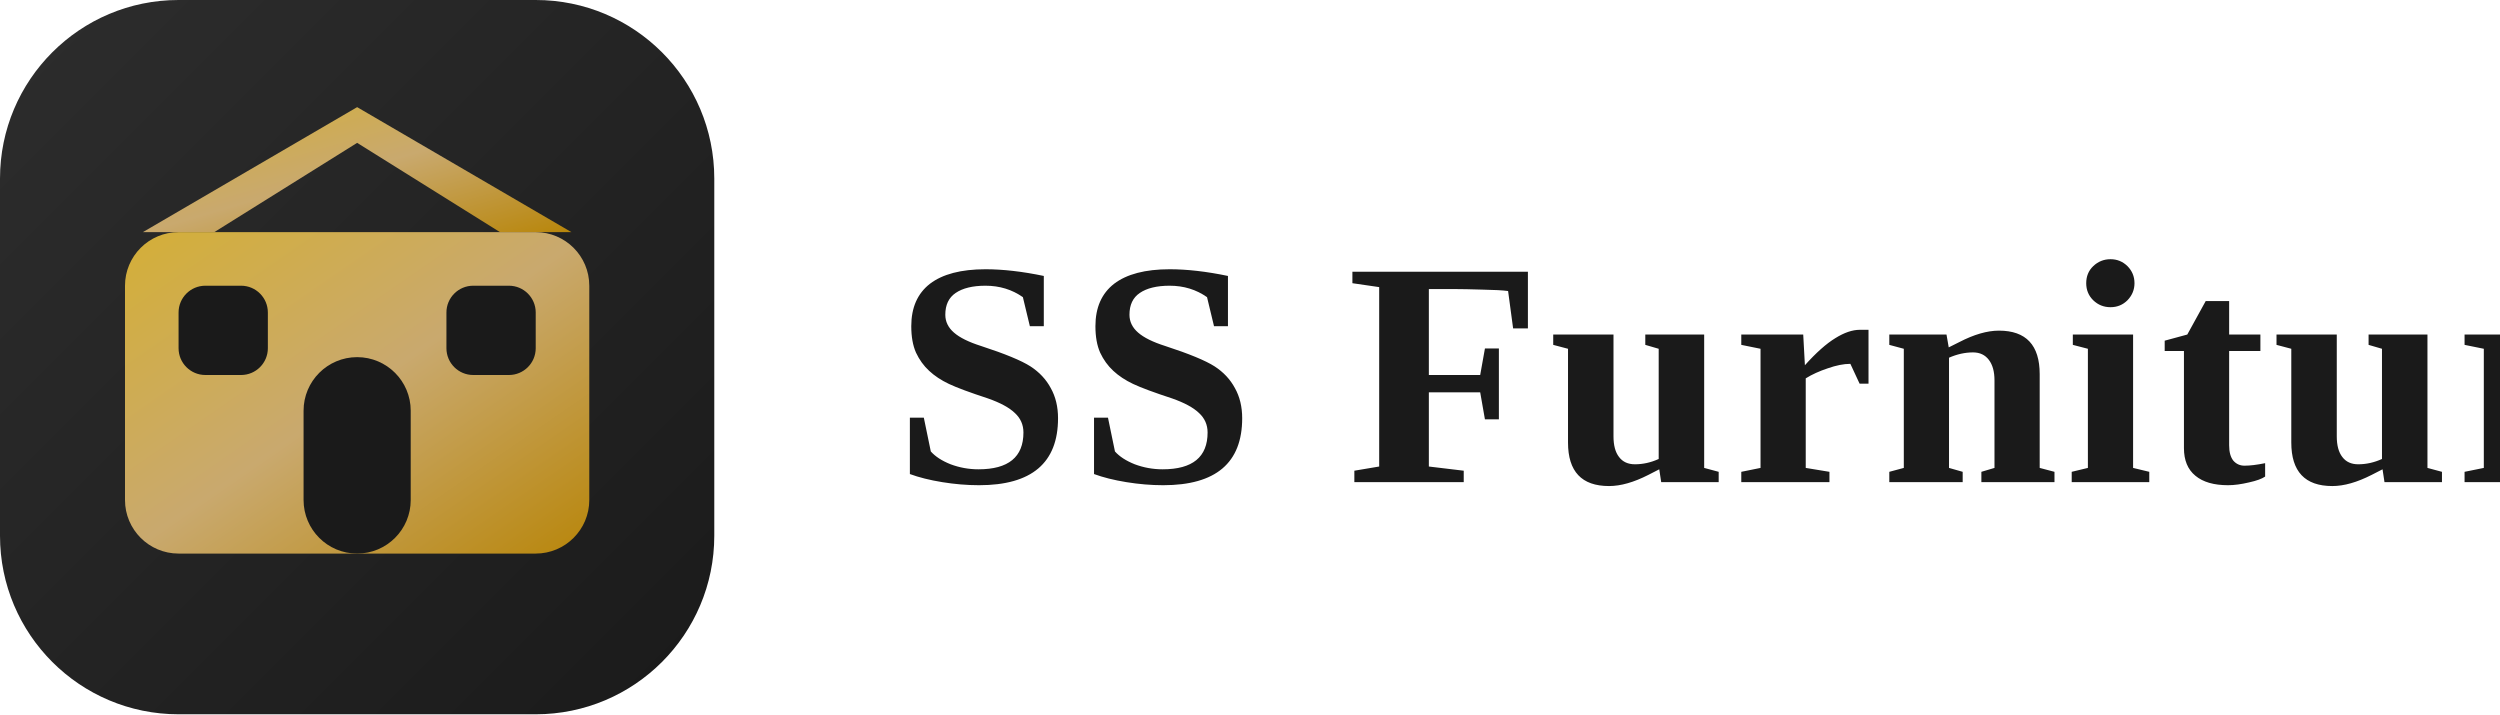
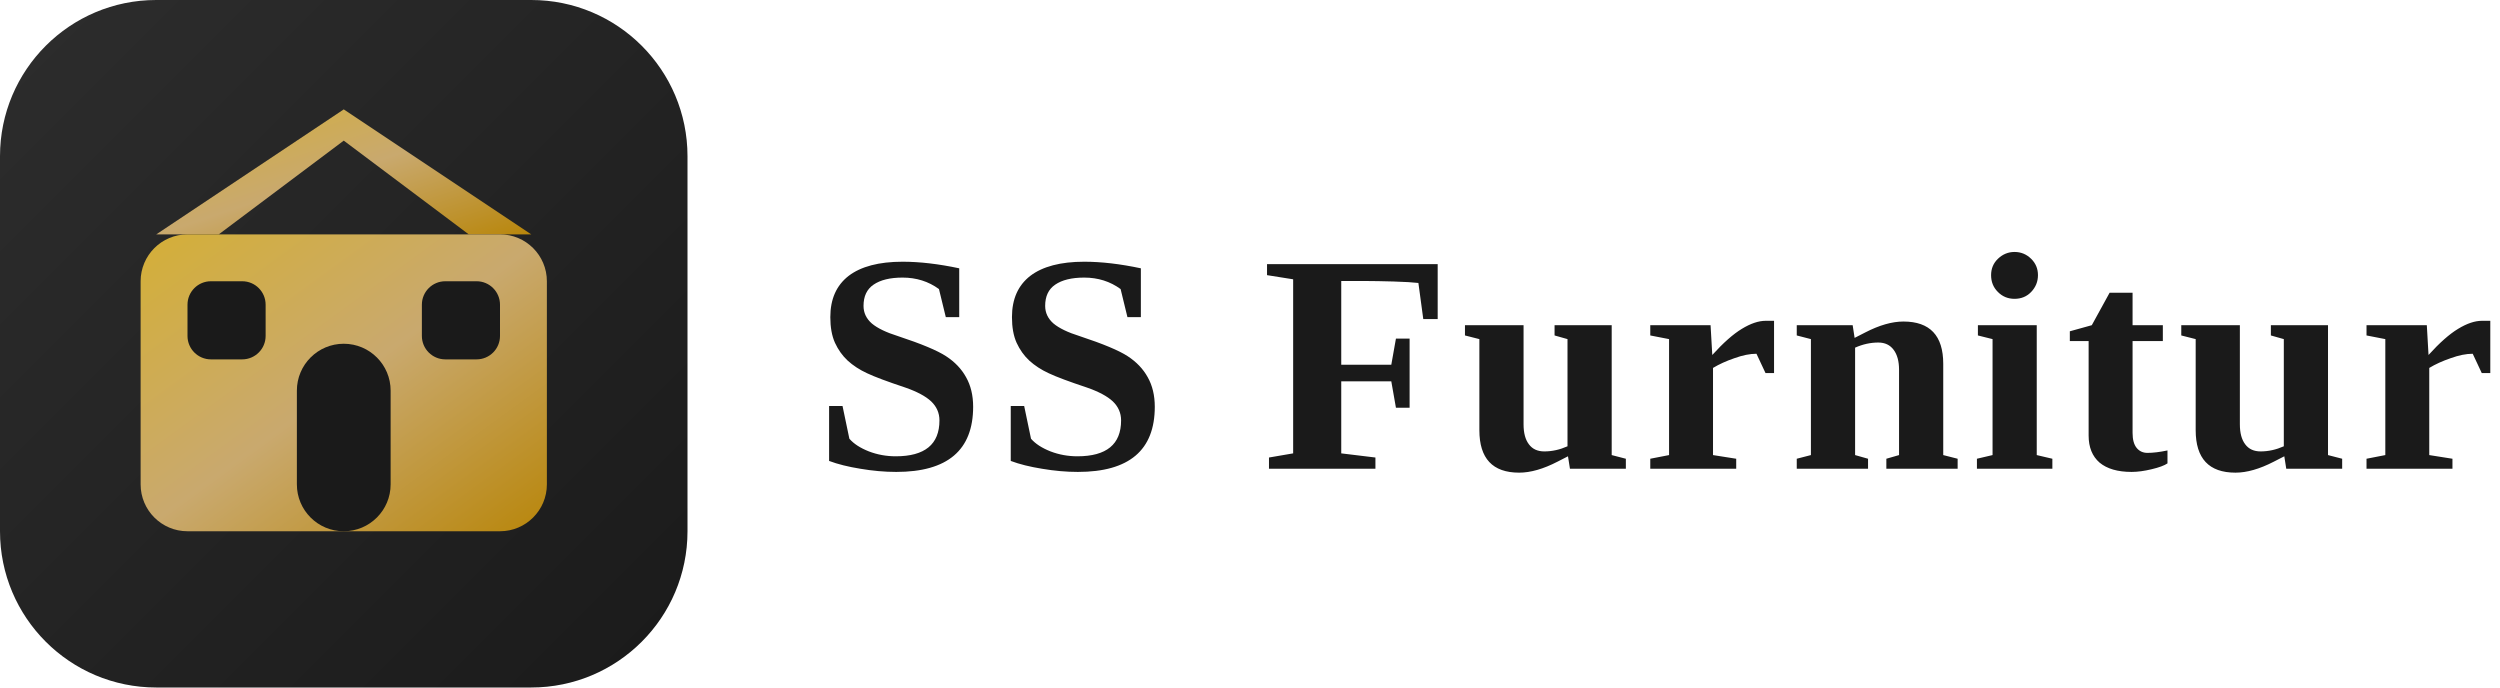
- <svg xmlns="http://www.w3.org/2000/svg" viewBox="0 0 140 40" width="140" height="40">
+ <svg xmlns="http://www.w3.org/2000/svg" viewBox="0 0 160 44" width="160" height="44">
  <defs>
    <linearGradient id="gold" x1="0%" y1="0%" x2="100%" y2="100%">
      <stop offset="0%" stop-color="#D4AF37" />
      <stop offset="50%" stop-color="#C9A96E" />
      <stop offset="100%" stop-color="#B8860B" />
    </linearGradient>
    <linearGradient id="bg" x1="0%" y1="0%" x2="100%" y2="100%">
      <stop offset="0%" stop-color="#2d2d2d" />
      <stop offset="100%" stop-color="#1a1a1a" />
    </linearGradient>
  </defs>
-   <g transform="translate(0, 0)">
-     <rect width="40" height="40" rx="10" fill="url(#bg)" />
-     <g>
-       <path d="M20 6 L32 13 L28 13 L20 8 L12 13 L8 13 Z" fill="url(#gold)" />
-       <rect x="7" y="13" width="26" height="18" rx="3" fill="url(#gold)" />
-       <rect x="17" y="20" width="6" height="11" rx="3" fill="#1a1a1a" />
-       <rect x="10" y="16" width="5" height="5" rx="1.5" fill="#1a1a1a" />
-       <rect x="25" y="16" width="5" height="5" rx="1.5" fill="#1a1a1a" />
-     </g>
-   </g>
-   <text x="50" y="27" font-family="Georgia, 'Times New Roman', serif" font-size="18" font-weight="bold" fill="#1a1a1a" letter-spacing="0.3">SS Furniture</text>
+   <rect x="0" y="0" width="44" height="44" rx="10" fill="url(#bg)" />
+   <path d="M22 7L34 15H30L22 9L14 15H10L22 7Z" fill="url(#gold)" />
+   <rect x="9" y="15" width="26" height="19" rx="3" fill="url(#gold)" />
+   <rect x="19" y="22" width="6" height="12" rx="3" fill="#1a1a1a" />
+   <rect x="12" y="18" width="5" height="5" rx="1.5" fill="#1a1a1a" />
+   <rect x="27" y="18" width="5" height="5" rx="1.5" fill="#1a1a1a" />
+   <text x="52" y="30" font-family="Georgia, 'Times New Roman', serif" font-size="20" font-weight="bold" fill="#1a1a1a" letter-spacing="0.5">SS Furniture</text>
</svg>
